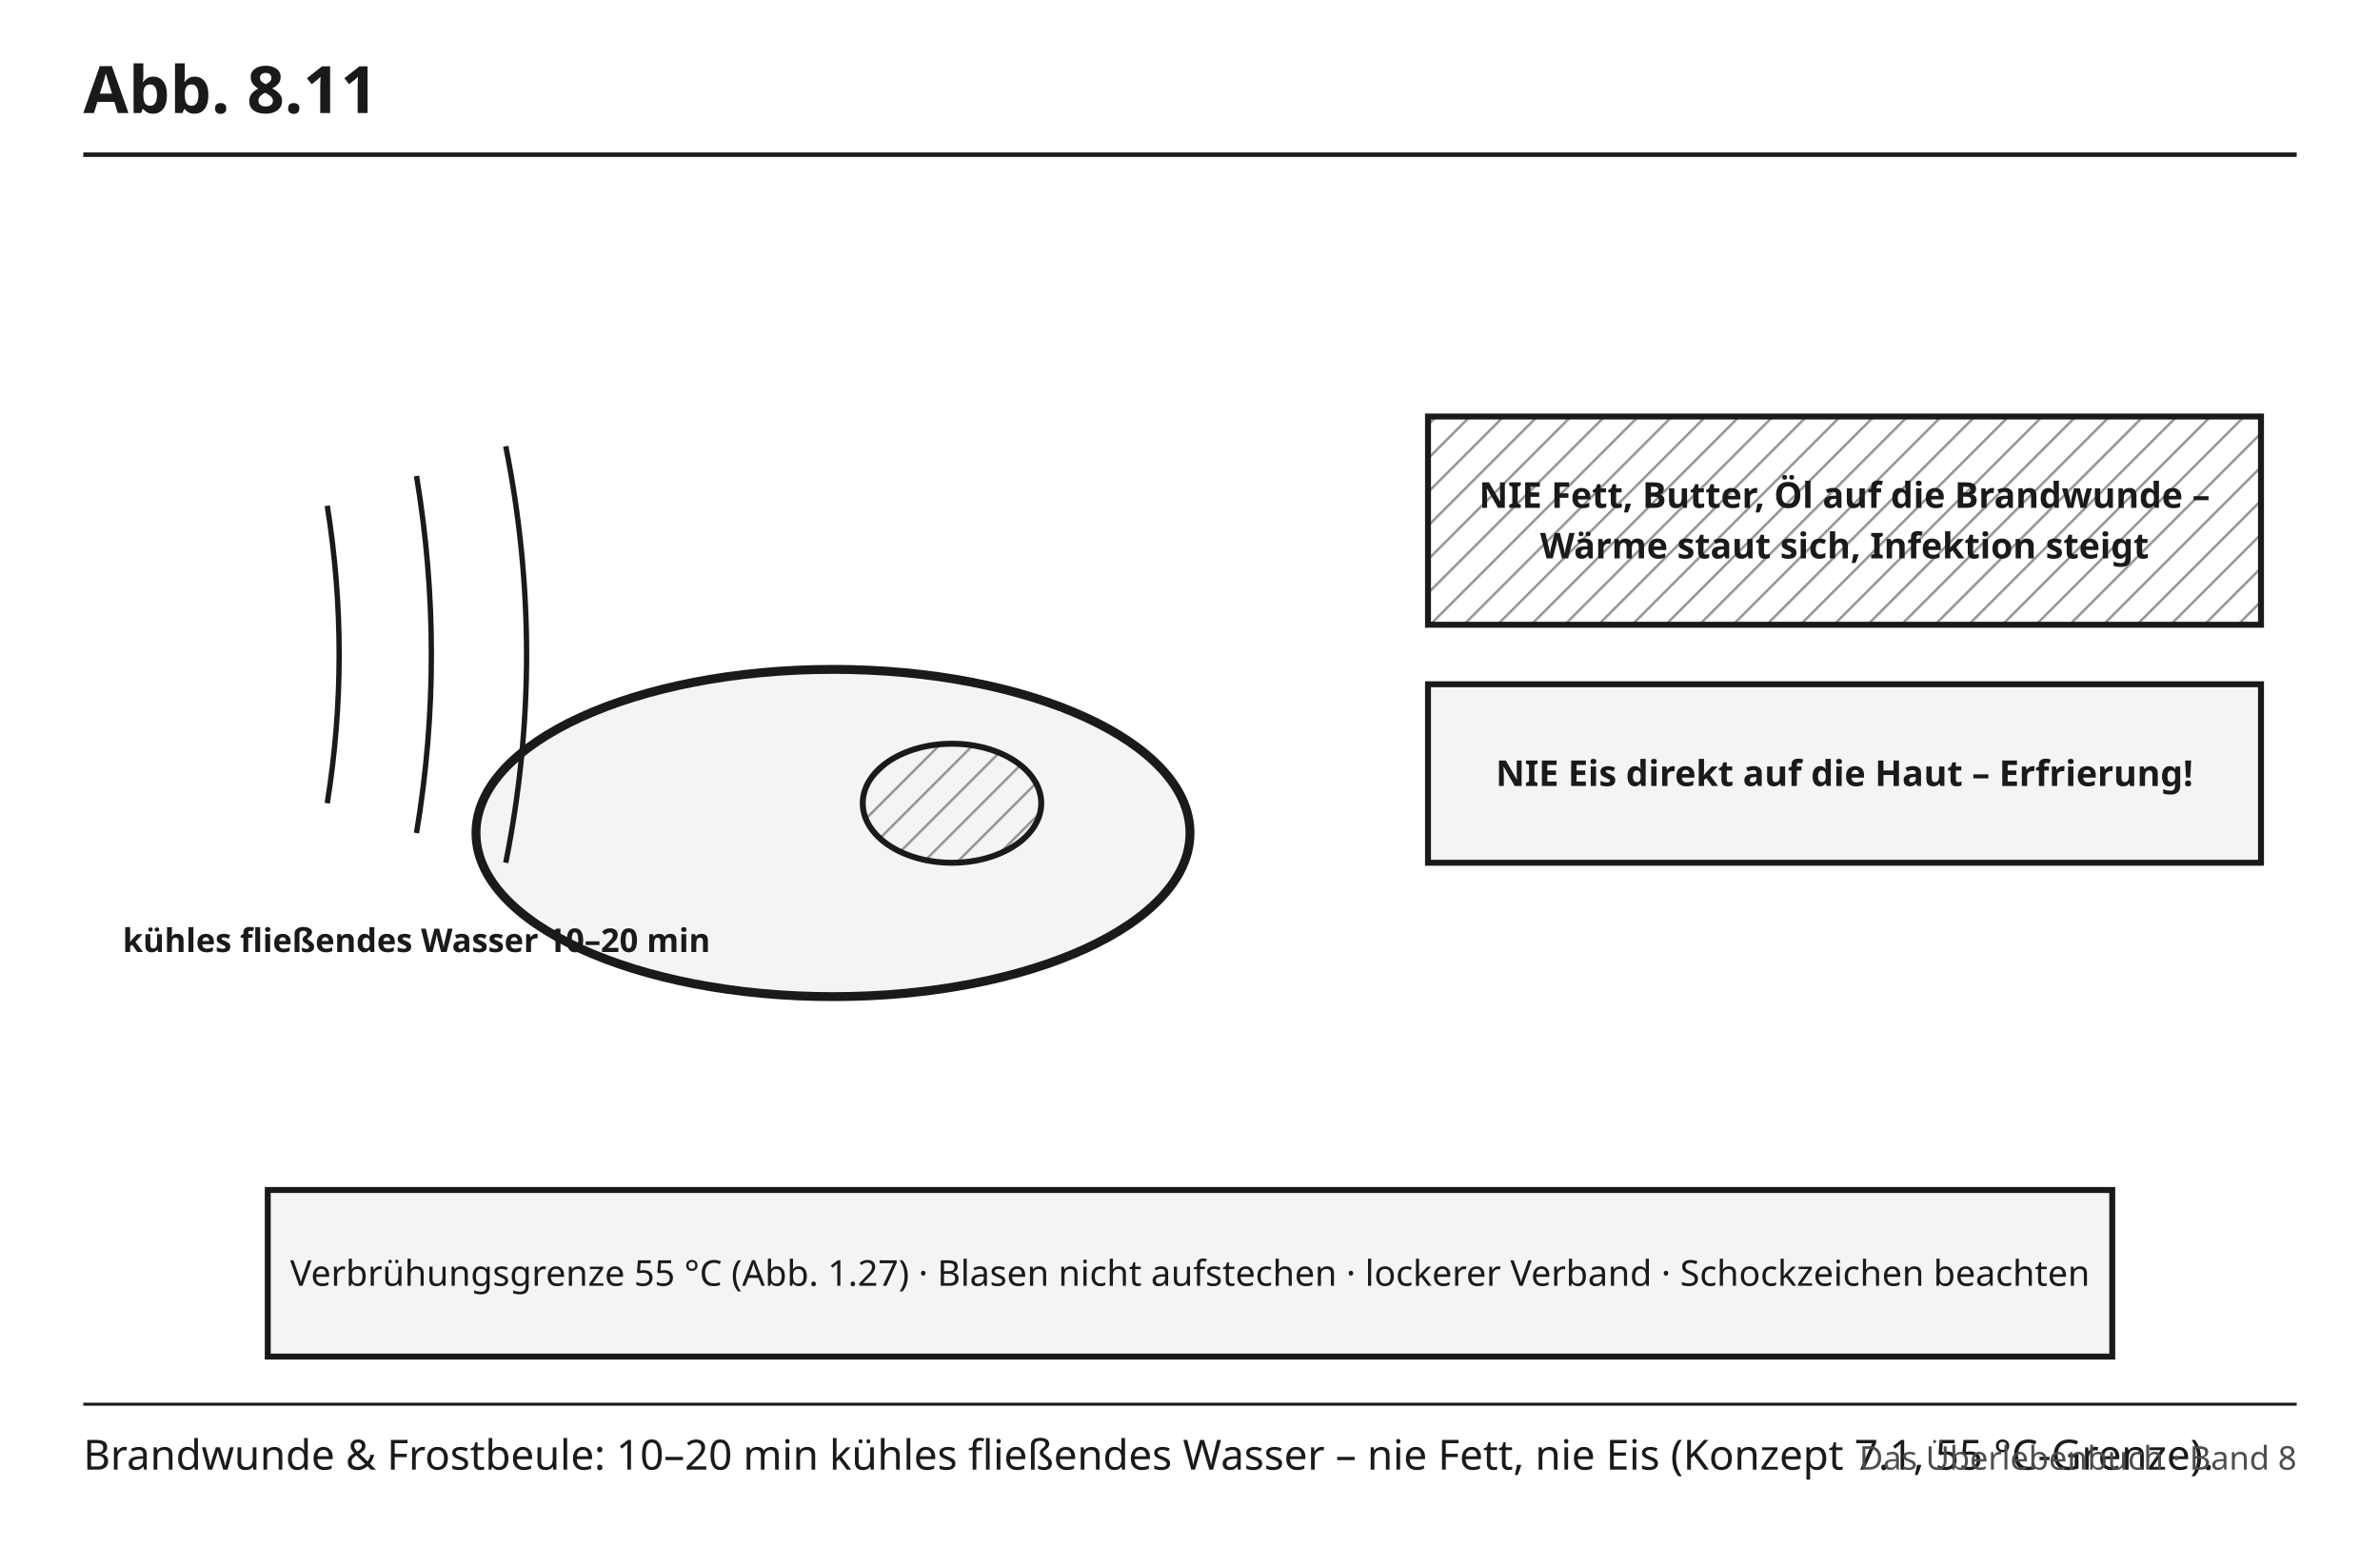
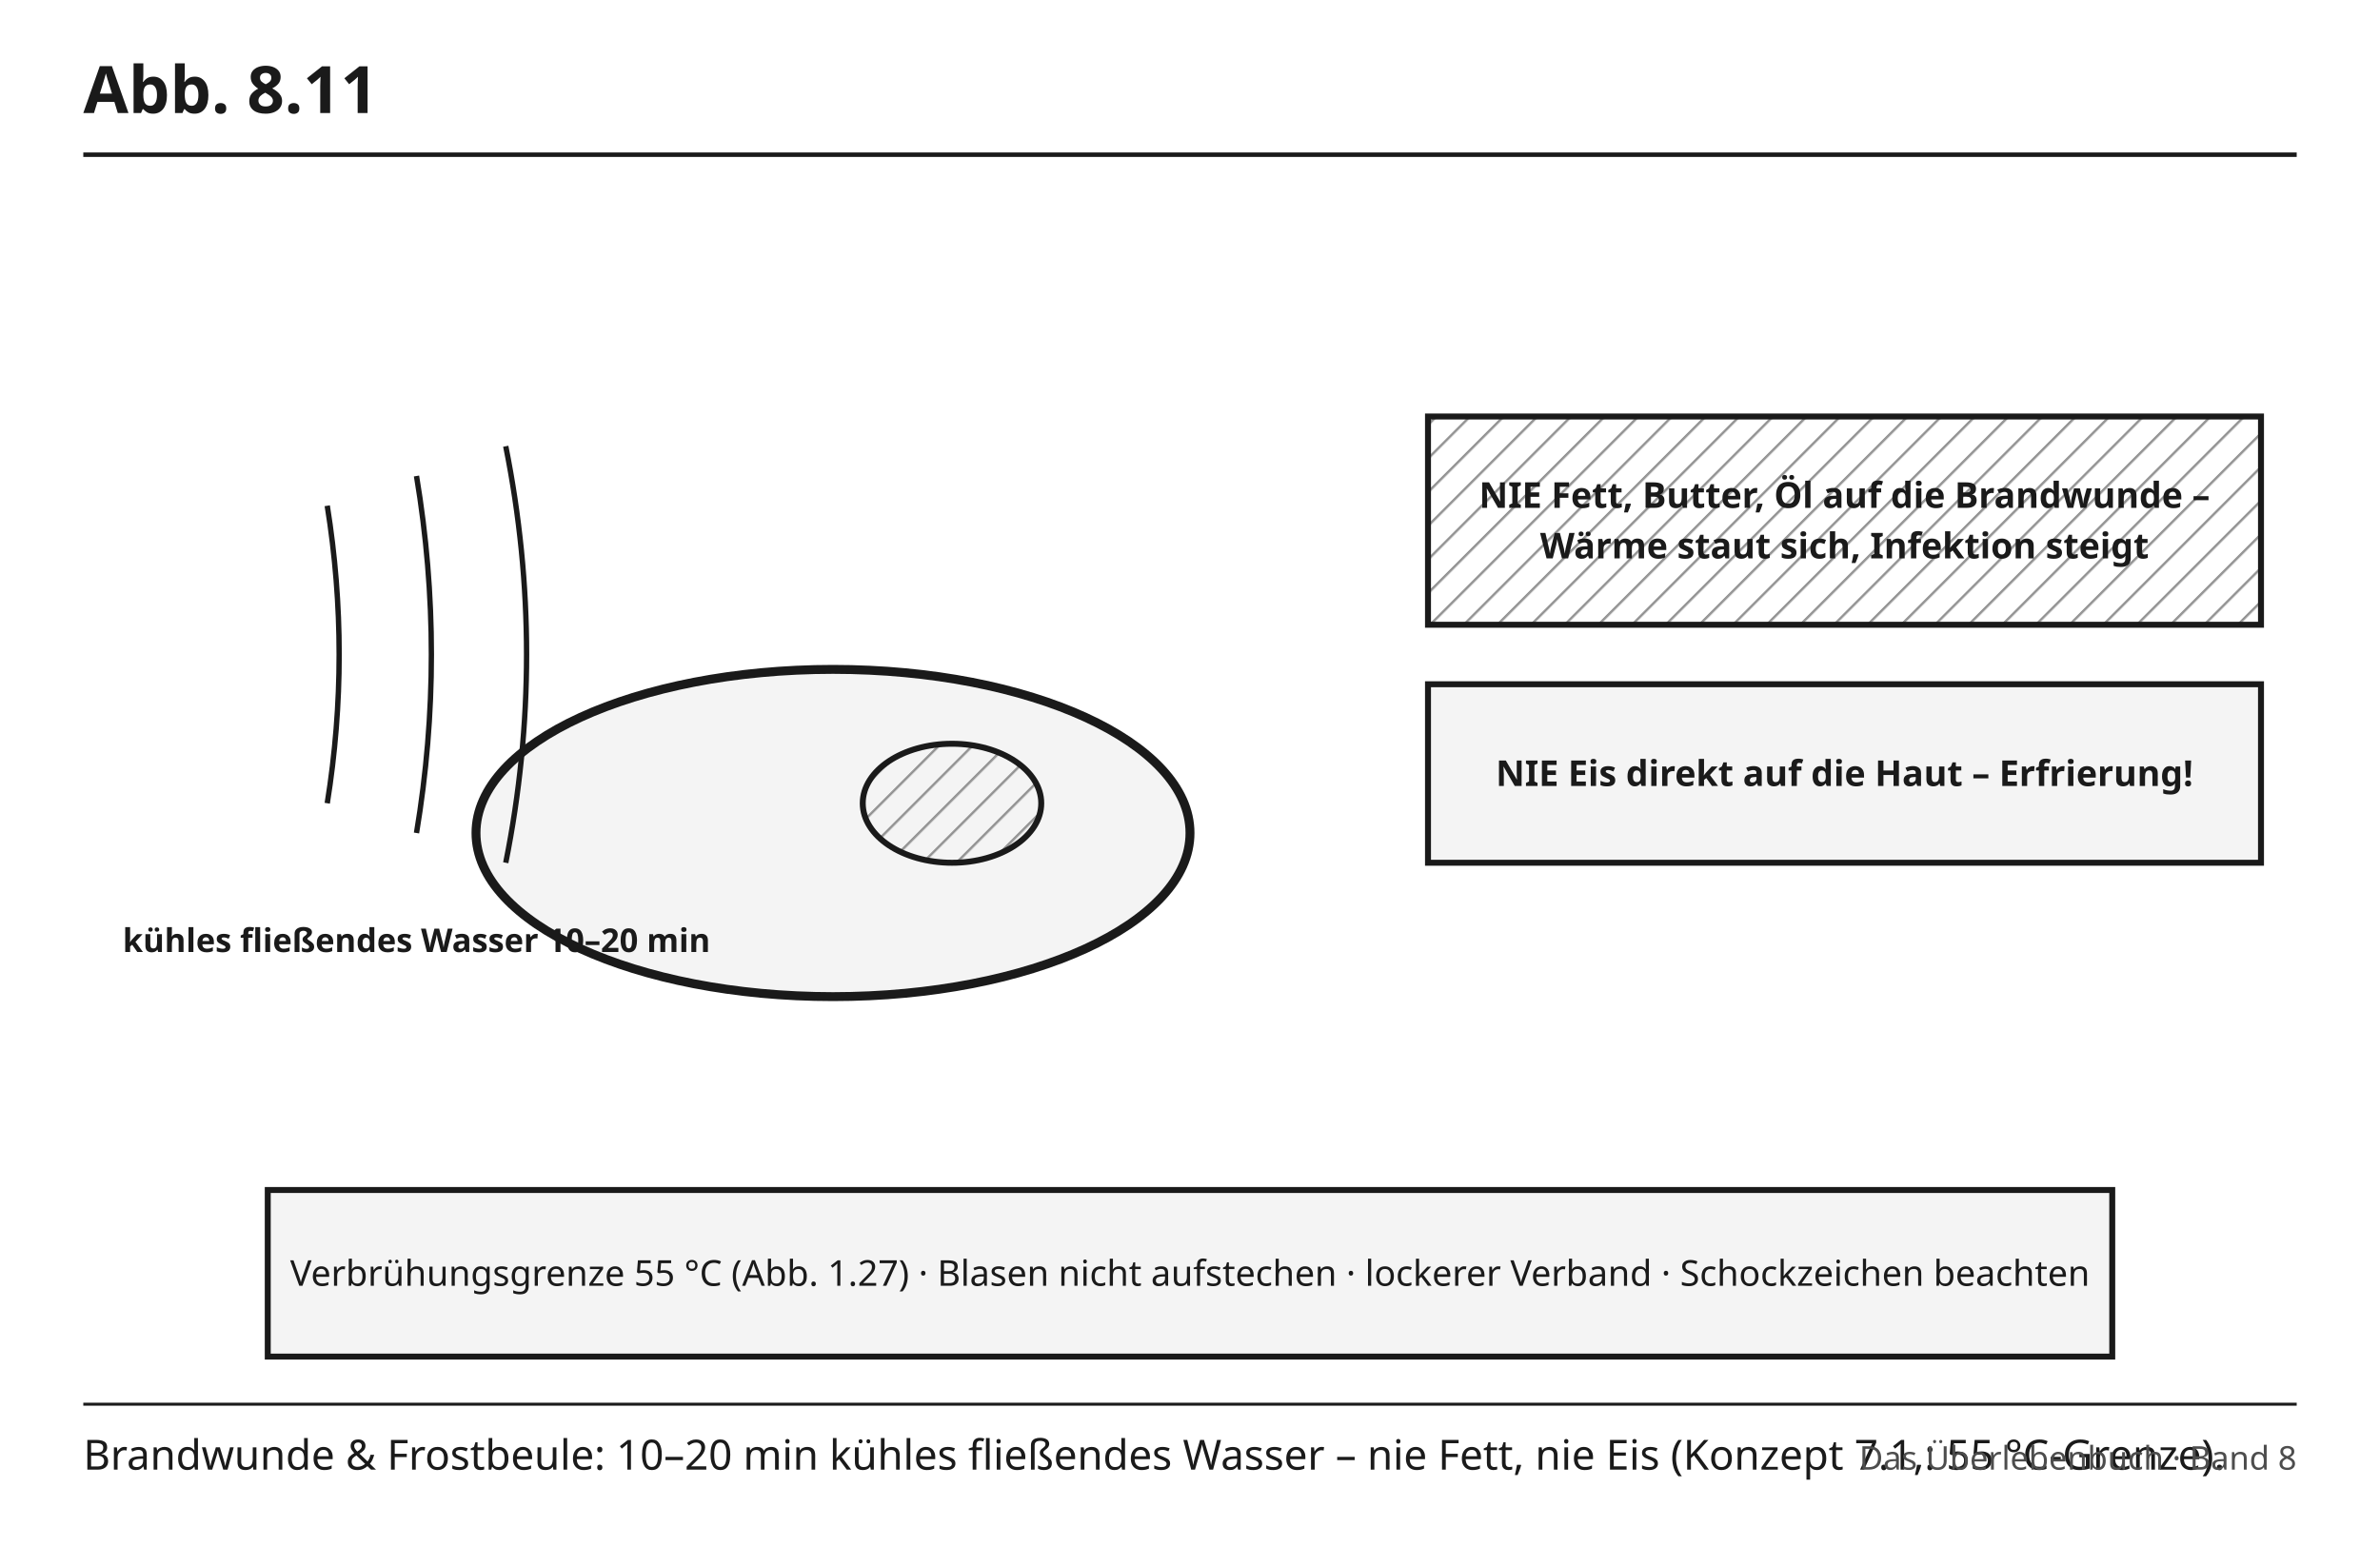
- <svg xmlns="http://www.w3.org/2000/svg" xml:lang="de" viewBox="0 0 800 520" role="img" aria-label="Abb. 8.11 – Brandwunde &amp; Frostbeule: 10–20 min kühles fließendes Wasser – nie Fett, nie Eis (Konzept 7.1, 55 °C-Grenze).">
+ <svg xmlns="http://www.w3.org/2000/svg" xml:lang="de" viewBox="0 0 800 520" role="img" aria-label="Abb. 8.11 – Brandwunde &amp; Frostbeule: 10–20 min kühles fließendes Wasser – nie Fett, nie Eis (Konzept 7.1,: 55 °C-Grenze).">
  <defs>
    <marker id="ah" markerWidth="10" markerHeight="8" refX="9" refY="4" orient="auto">
      <path d="M0 0 L10 4 L0 8 z" fill="#1a1a1a" />
    </marker>
    <marker id="ahs" markerWidth="10" markerHeight="8" refX="1" refY="4" orient="auto">
      <path d="M10 0 L0 4 L10 8 z" fill="#1a1a1a" />
    </marker>
    <pattern id="hatch" width="8" height="8" patternTransform="rotate(45)" patternUnits="userSpaceOnUse">
      <line x1="0" y1="0" x2="0" y2="8" stroke="#8c8c8c" stroke-width="1.6" />
    </pattern>
    <pattern id="cross" width="8" height="8" patternUnits="userSpaceOnUse">
      <path d="M0 0 L8 8 M8 0 L0 8" stroke="#bfbfbf" stroke-width="1" />
    </pattern>
    <pattern id="dots" width="7" height="7" patternUnits="userSpaceOnUse">
      <circle cx="2" cy="2" r="1.4" fill="#8c8c8c" />
    </pattern>
  </defs>
  <rect x="0" y="0" width="800" height="520" fill="#ffffff" />
  <text x="28" y="38" font-family="sans-serif" font-size="22" text-anchor="start" font-weight="bold" fill="#1a1a1a">Abb. 8.11</text>
  <line x1="28" y1="52" x2="772" y2="52" stroke="#1a1a1a" stroke-width="1.5" />
  <ellipse cx="280" cy="280" rx="120" ry="55" fill="#f4f4f4" stroke="#1a1a1a" stroke-width="3" />
  <ellipse cx="320" cy="270" rx="30" ry="20" fill="url(#hatch)" stroke="#1a1a1a" stroke-width="2" />
  <path d="M140 160 q 10 60 0 120 M170 150 q 14 70 0 140 M110 170 q 8 50 0 100" fill="none" stroke="#1a1a1a" stroke-width="1.8" />
  <text x="140" y="320" font-family="sans-serif" font-size="11" text-anchor="middle" font-weight="bold" fill="#1a1a1a">kühles fließendes Wasser 10–20 min</text>
  <rect x="480" y="140" width="280" height="70" fill="url(#hatch)" stroke="#1a1a1a" stroke-width="2" />
  <text x="620" y="170.7" font-family="sans-serif" font-size="12" text-anchor="middle" font-weight="bold" fill="#1a1a1a">NIE Fett, Butter, Öl auf die Brandwunde –</text>
  <text x="620" y="187.7" font-family="sans-serif" font-size="12" text-anchor="middle" font-weight="bold" fill="#1a1a1a">Wärme staut sich, Infektion steigt</text>
  <rect x="480" y="230" width="280" height="60" fill="#f4f4f4" stroke="#1a1a1a" stroke-width="2" />
  <text x="620" y="264.2" font-family="sans-serif" font-size="12" text-anchor="middle" font-weight="bold" fill="#1a1a1a">NIE Eis direkt auf die Haut – Erfrierung!</text>
  <rect x="90" y="400" width="620" height="56" fill="#f4f4f4" stroke="#1a1a1a" stroke-width="2" />
  <text x="400" y="432.2" font-family="sans-serif" font-size="12" text-anchor="middle" font-weight="normal" fill="#1a1a1a">Verbrühungsgrenze 55 °C (Abb. 1.27) · Blasen nicht aufstechen · lockerer Verband · Schockzeichen beachten</text>
  <line x1="28" y1="472" x2="772" y2="472" stroke="#1a1a1a" stroke-width="1" />
-   <text x="28" y="494" font-family="sans-serif" font-size="14" text-anchor="start" font-weight="normal" fill="#1a1a1a">Brandwunde &amp; Frostbeule: 10–20 min kühles fließendes Wasser – nie Fett, nie Eis (Konzept 7.1, 55 °C-Grenze).</text>
+   <text x="28" y="494" font-family="sans-serif" font-size="14" text-anchor="start" font-weight="normal" fill="#1a1a1a">Brandwunde &amp; Frostbeule: 10–20 min kühles fließendes Wasser – nie Fett, nie Eis (Konzept 7.1,: 55 °C-Grenze).</text>
  <text x="772" y="494" font-family="sans-serif" font-size="11" text-anchor="end" font-weight="normal" fill="#4d4d4d">Das Überlebenbuch · Band 8</text>
</svg>
